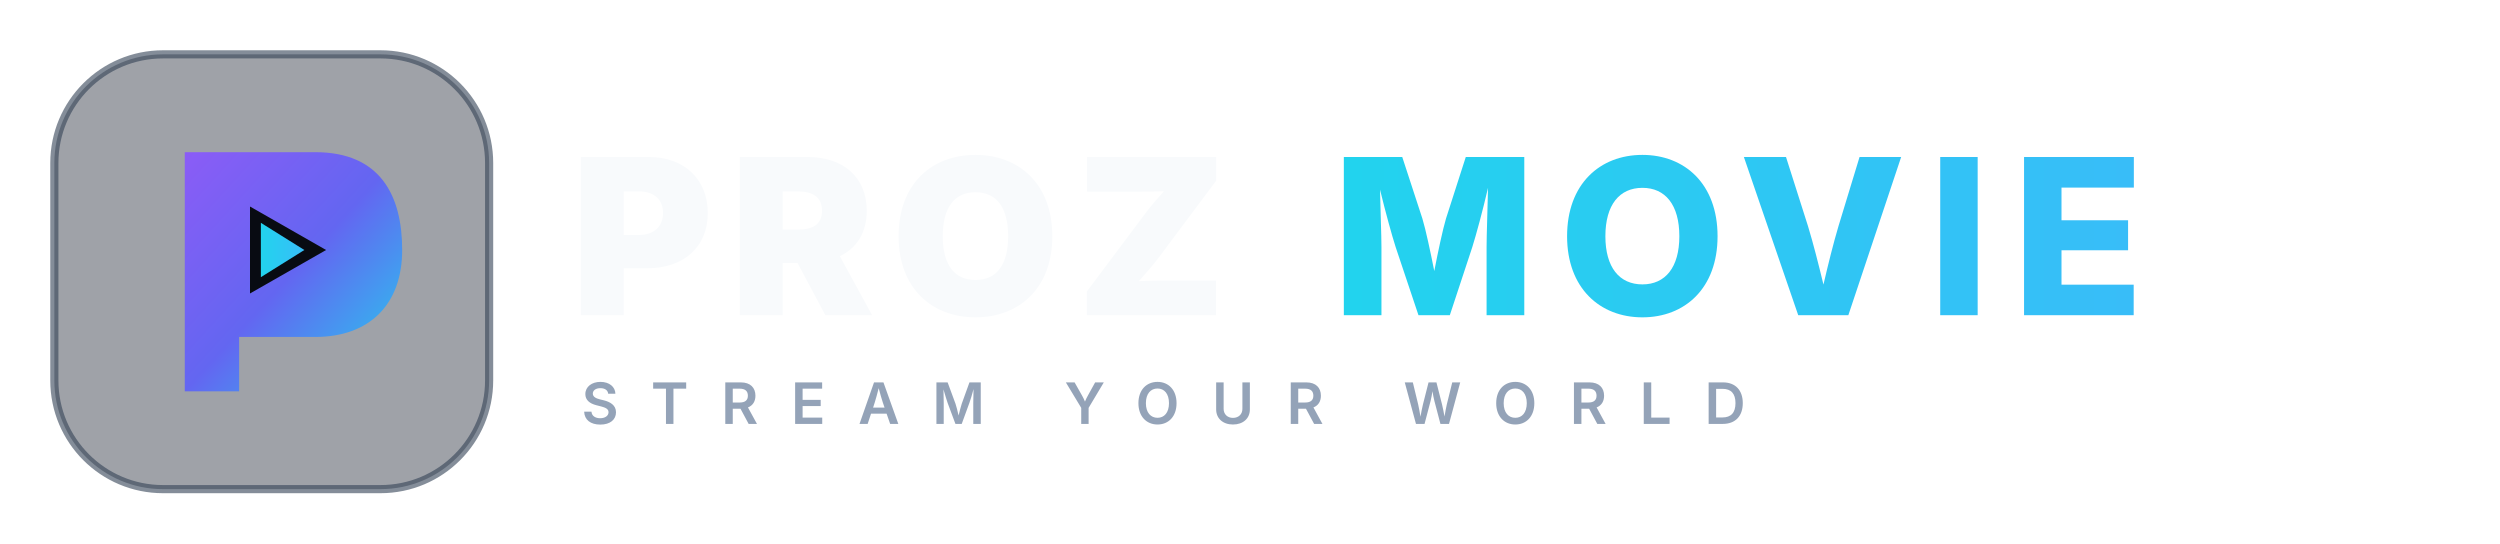
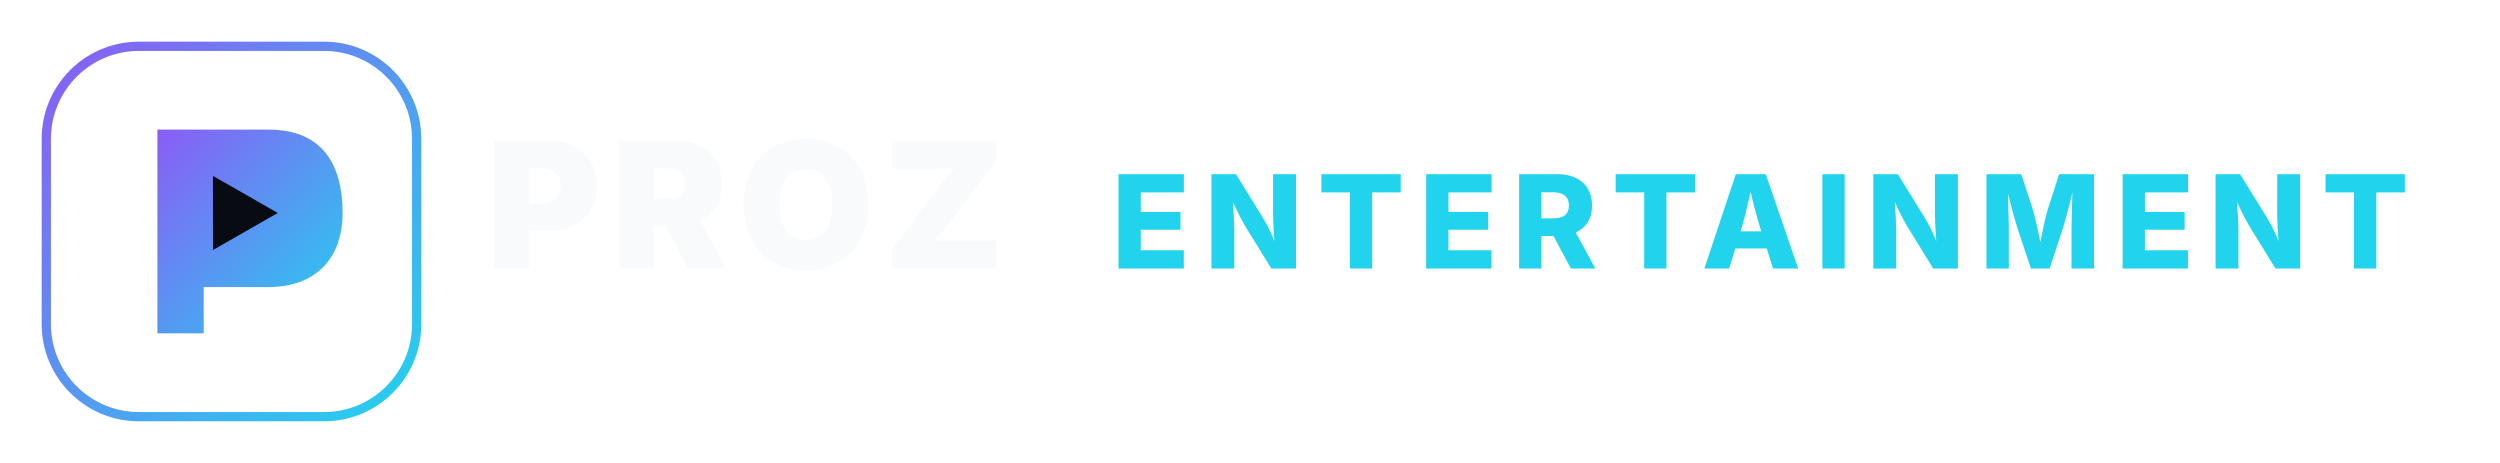
- <svg xmlns="http://www.w3.org/2000/svg" viewBox="0 0 460 100" width="100%" height="100%">
+ <svg xmlns="http://www.w3.org/2000/svg" viewBox="0 0 540 100" width="100%" height="100%">
  <defs>
    <linearGradient id="prozTransGrad" x1="0%" y1="0%" x2="100%" y2="100%">
      <stop offset="0%" stop-color="#8B5CF6" />
-       <stop offset="50%" stop-color="#6366F1" />
      <stop offset="100%" stop-color="#22D3EE" />
-     </linearGradient>
-     <linearGradient id="cyanTransGrad" x1="0%" y1="0%" x2="100%" y2="0%">
-       <stop offset="0%" stop-color="#22D3EE" />
-       <stop offset="100%" stop-color="#38BDF8" />
    </linearGradient>
  </defs>
  <g transform="translate(10, 10)">
-     <rect x="0" y="0" width="80" height="80" rx="20" fill="rgba(17, 24, 39, 0.4)" stroke="rgba(51, 65, 85, 0.6)" stroke-width="1.5" />
+     <rect x="0" y="0" width="80" height="80" rx="20" fill="none" stroke="url(#prozTransGrad)" stroke-width="2" />
    <path d="M 24 18 L 48 18 C 60 18, 64 26, 64 36 C 64 46, 58 52, 48 52 L 34 52 L 34 62 L 24 62 Z" fill="url(#prozTransGrad)" />
    <path d="M 36 28 L 36 44 L 50 36 Z" fill="#080B12" />
-     <path d="M 38 31 L 38 41 L 46 36 Z" fill="url(#cyanTransGrad)" />
  </g>
-   <text x="105" y="58" font-family="'Inter', sans-serif" font-weight="900" font-size="40" letter-spacing="3" fill="#F8FAFC">PROZ</text>
-   <text x="245" y="58" font-family="'Inter', sans-serif" font-weight="800" font-size="40" letter-spacing="4" fill="url(#cyanTransGrad)">MOVIE</text>
-   <text x="107" y="78" font-family="'Inter', sans-serif" font-weight="600" font-size="10.5" letter-spacing="6" fill="#94A3B8">STREAM YOUR WORLD</text>
+   <text x="105" y="58" font-family="'Inter', sans-serif" font-weight="900" font-size="38" letter-spacing="2" fill="#F8FAFC">PROZ</text>
+   <text x="240" y="58" font-family="'Inter', sans-serif" font-weight="800" font-size="28" letter-spacing="3" fill="#22D3EE">ENTERTAINMENT</text>
</svg>
